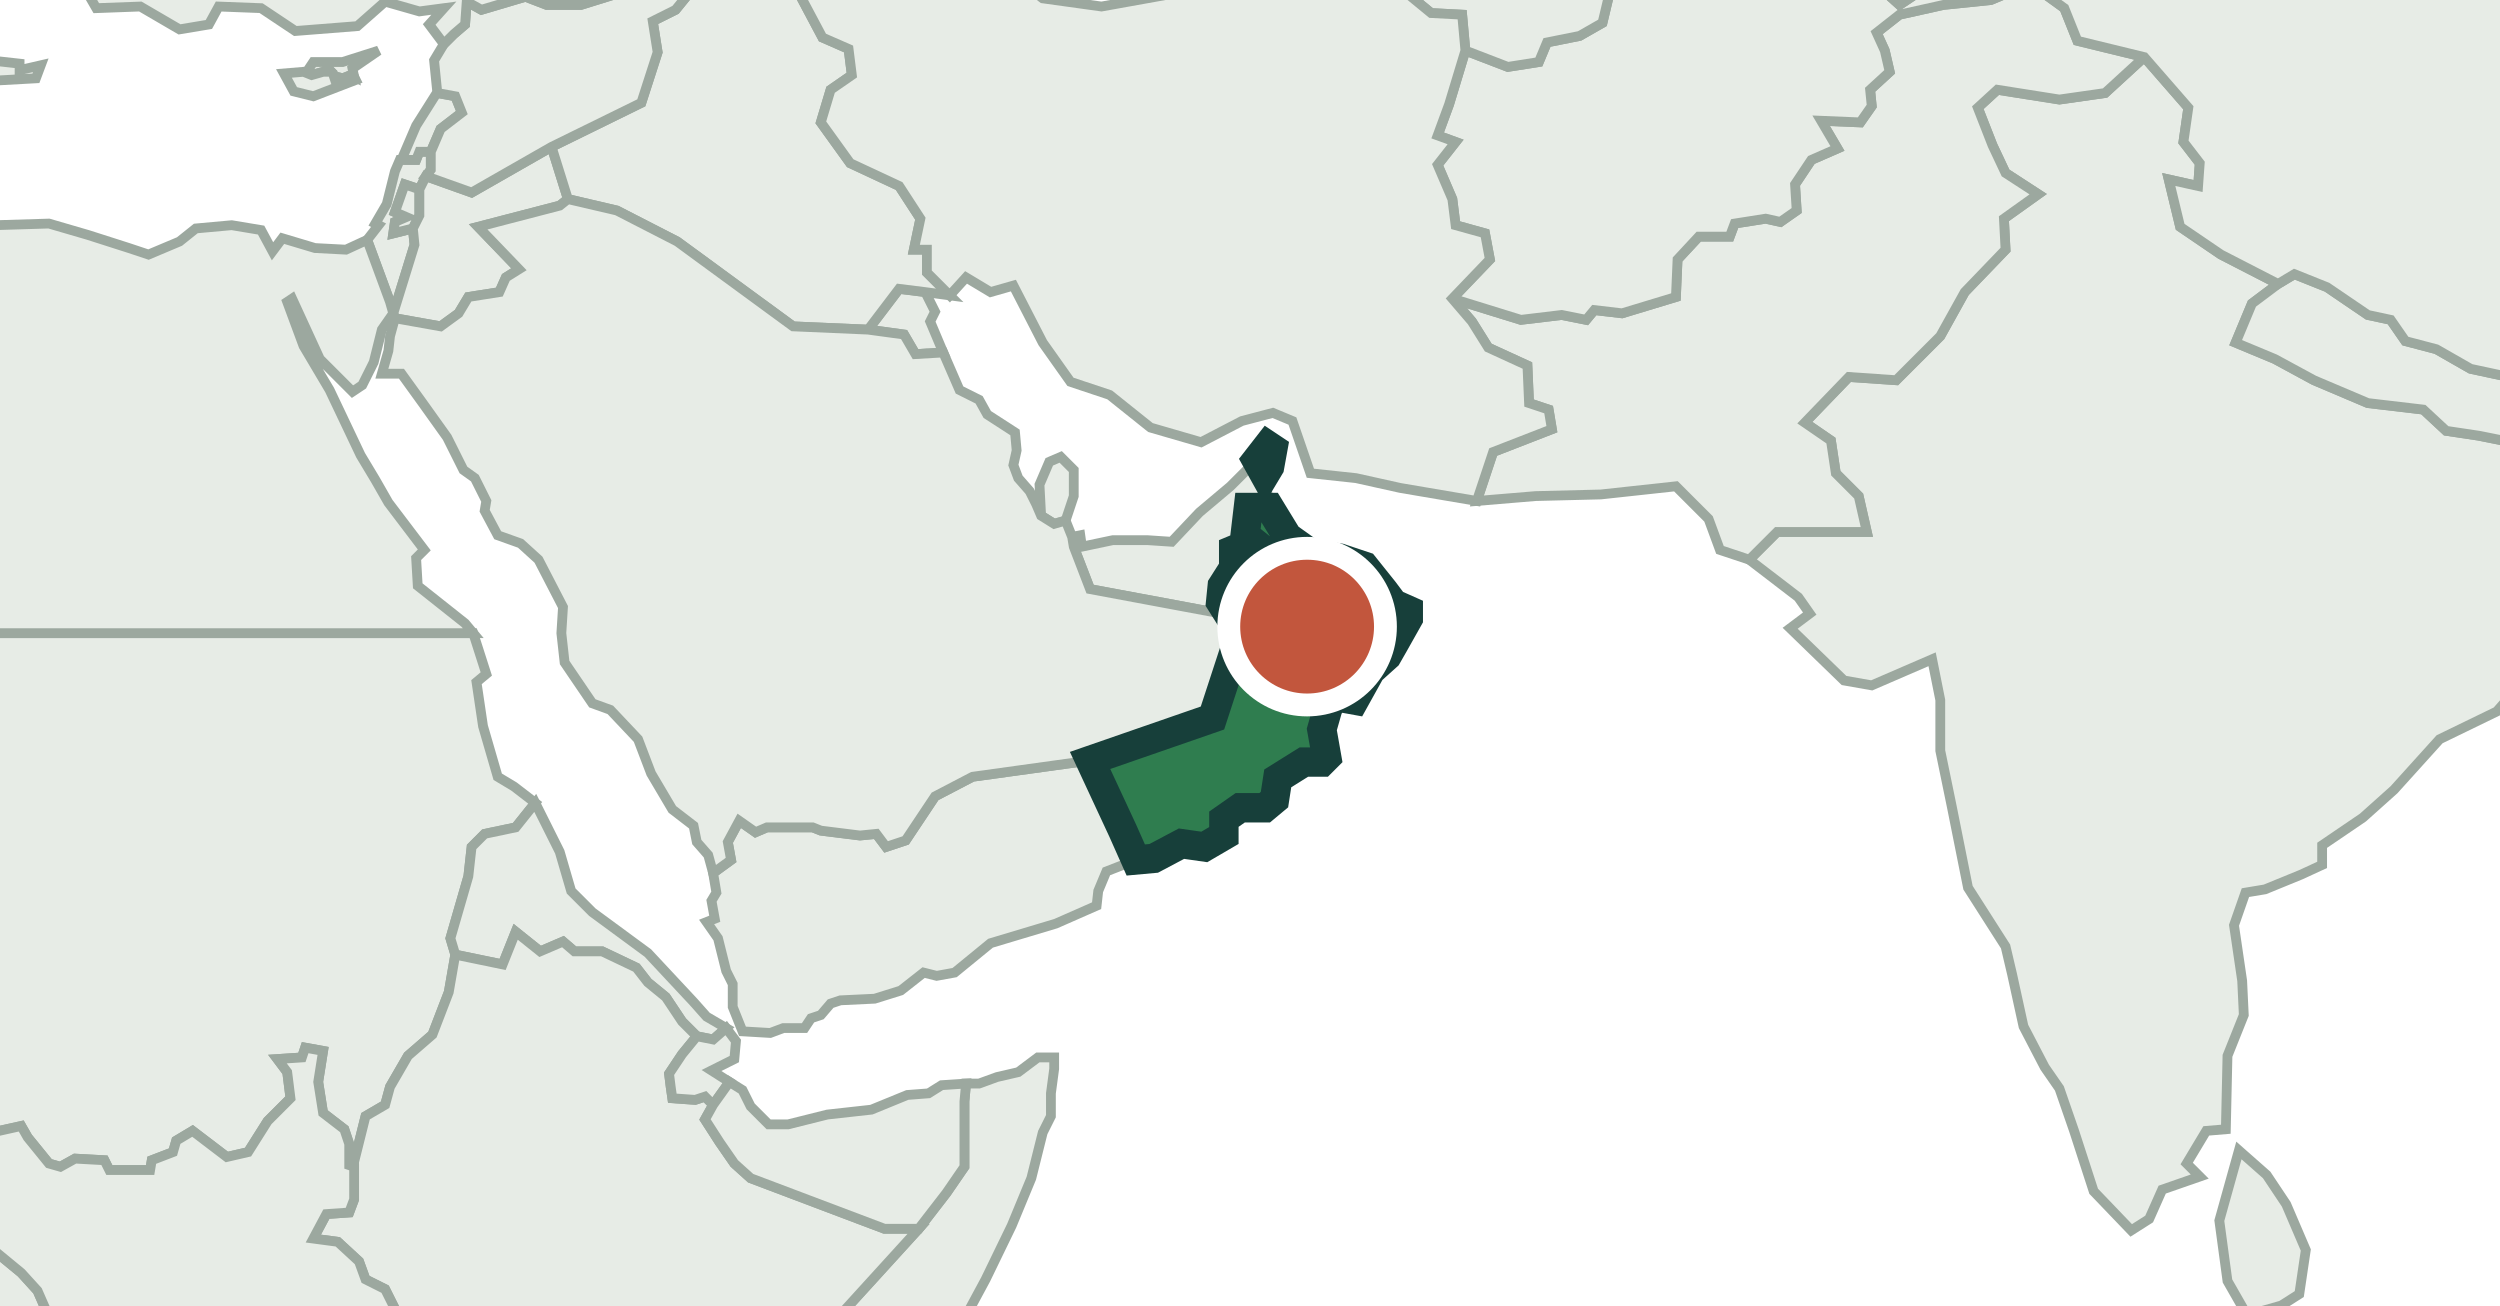
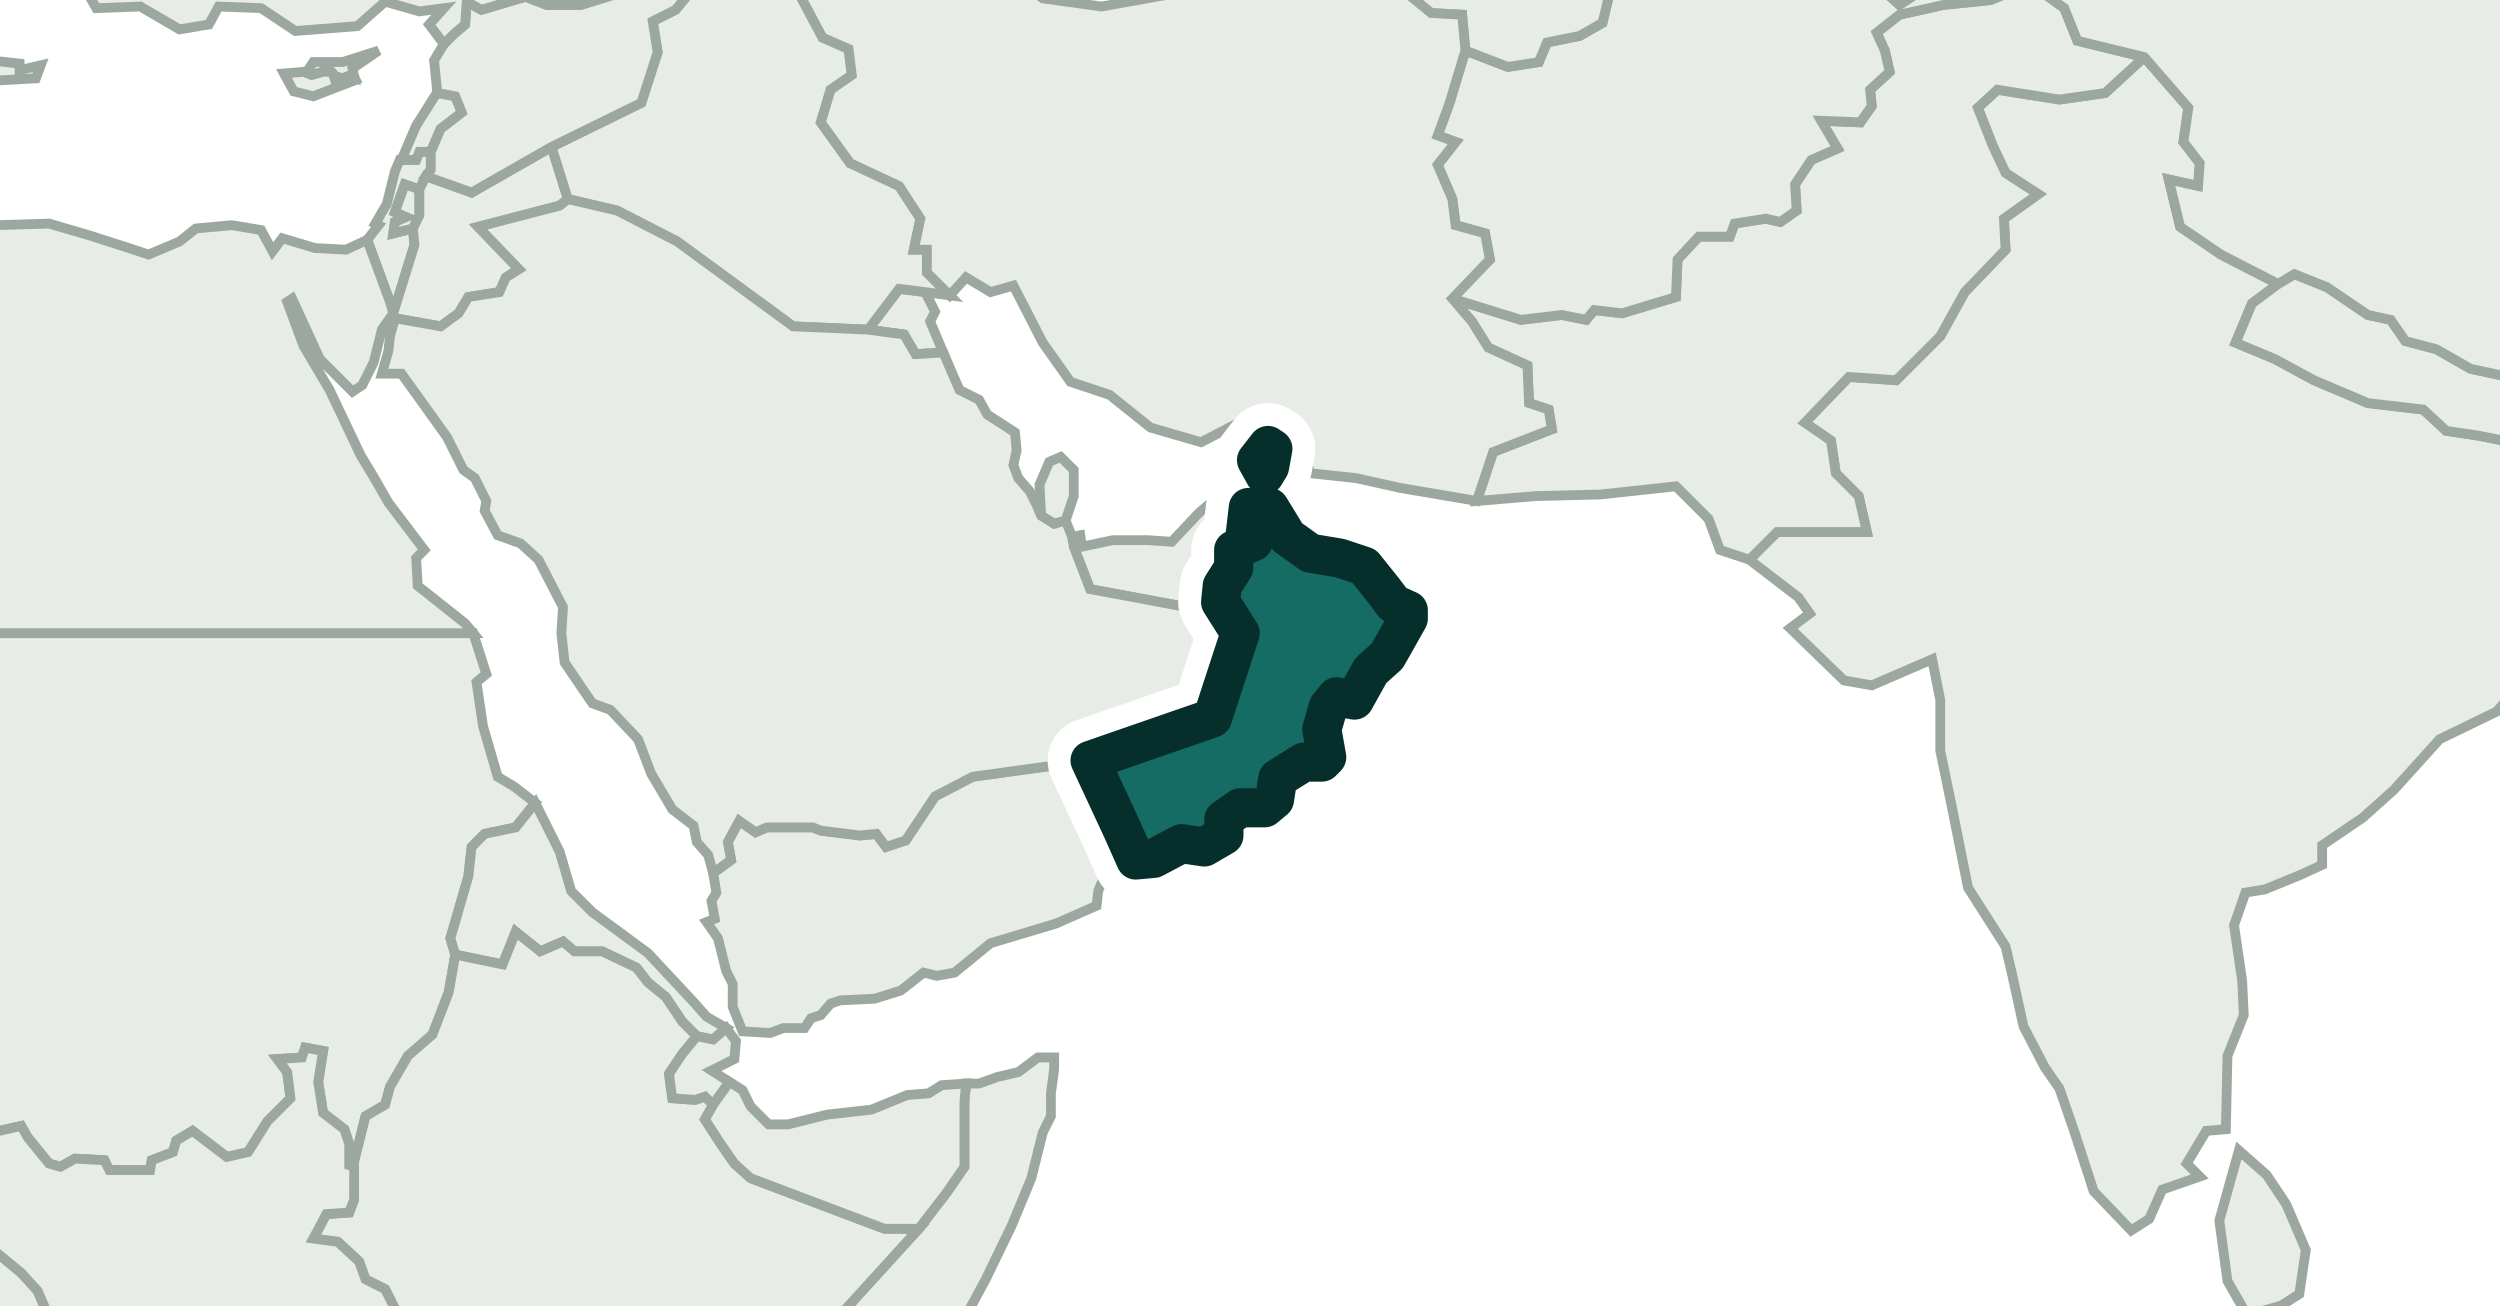
<svg xmlns="http://www.w3.org/2000/svg" viewBox="513.2 138.8 153.2 80" role="img" aria-label="Wereldkaart met een land ingekleurd">
  <rect width="900" height="470" fill="#ffffff" />
  <g>
    <path d="M554.0,239.4 L552.5,237.2 L552.5,227.7 L554.6,224.8 L555.3,223.9 L556.9,223.9 L559.2,222.1 L562.4,221.9 L569.5,214.1 L571.2,211.9 L572.3,210.3 L572.3,209.0 L572.3,206.3 L572.4,205.2 L572.4,205.2 L572.4,205.2 L573.2,205.2 L574.3,204.8 L575.6,204.5 L576.8,203.6 L577.8,203.6 L577.8,204.3 L577.6,205.8 L577.6,207.2 L577.1,208.2 L576.4,211.0 L575.2,213.9 L573.6,217.2 L571.5,221.1 L569.4,224.0 L566.4,227.5 L563.9,229.7 L560.2,232.3 L557.8,234.2 L555.1,237.4 L554.5,238.8 L554.0,239.4 Z" fill="#e7ece6" stroke="#9ca89f" stroke-width="0.6" fill-rule="evenodd" vector-effect="non-scaling-stroke" />
    <path d="M511.4,213.5 L509.5,212.4 L508.6,211.6 L508.5,210.8 L508.9,209.7 L508.9,208.7 L507.4,207.0 L507.2,205.9 L507.2,205.3 L506.3,204.5 L506.2,203.0 L505.7,202.0 L504.8,202.1 L505.1,201.2 L505.7,200.1 L505.5,199.0 L506.3,198.2 L505.8,197.6 L506.4,196.0 L507.6,194.1 L509.7,194.2 L509.6,183.9 L509.6,182.8 L512.5,182.8 L512.5,177.6 L522.6,177.6 L532.2,177.6 L542.2,177.6 L543.0,180.1 L542.4,180.6 L542.8,183.3 L543.7,186.4 L544.7,187.0 L546.0,188.0 L544.8,189.5 L542.9,189.9 L542.1,190.7 L541.9,192.5 L540.8,196.3 L541.1,197.3 L540.7,199.6 L539.7,202.2 L538.2,203.5 L537.1,205.4 L536.8,206.5 L535.6,207.2 L534.9,210.0 L534.9,212.3 L534.9,210.3 L534.6,210.2 L534.6,208.9 L534.3,208.0 L533.0,207.0 L532.7,205.1 L533.0,203.2 L531.9,203.0 L531.7,203.6 L530.2,203.7 L530.8,204.5 L531.0,206.1 L529.6,207.5 L528.4,209.4 L527.1,209.7 L525.0,208.1 L524.0,208.7 L523.8,209.4 L522.5,209.9 L522.4,210.5 L519.9,210.5 L519.6,209.9 L517.8,209.8 L516.9,210.3 L516.2,210.1 L514.9,208.5 L514.5,207.8 L512.7,208.2 L512.0,209.4 L511.3,211.7 L510.5,212.2 L509.7,212.5 L511.4,213.5 Z" fill="#e7ece6" stroke="#9ca89f" stroke-width="0.6" fill-rule="evenodd" vector-effect="non-scaling-stroke" />
    <path d="M518.4,221.3 L517.6,221.6 L516.0,221.6 L514.1,221.3 L513.2,221.5 L512.8,222.1 L512.0,222.2 L511.0,221.7 L508.2,223.0 L507.1,222.7 L506.8,222.9 L506.0,224.5 L504.1,224.0 L502.3,223.7 L500.7,222.7 L498.7,221.9 L497.3,222.7 L496.4,224.0 L496.1,225.8 L494.5,225.7 L492.8,225.3 L491.3,226.6 L490.0,229.1 L489.8,228.3 L489.7,227.1 L488.5,226.3 L487.6,224.9 L487.4,224.0 L486.2,222.6 L486.4,221.9 L486.1,220.8 L486.3,218.7 L486.9,218.3 L488.2,215.6 L490.3,215.4 L490.7,214.8 L491.1,214.8 L491.8,215.4 L494.9,214.4 L496.0,213.4 L497.3,212.5 L497.0,211.5 L497.7,211.3 L500.1,211.5 L502.5,210.3 L504.3,207.4 L505.6,206.4 L507.2,205.9 L507.4,207.0 L508.9,208.7 L508.9,209.7 L508.5,210.8 L508.6,211.6 L509.5,212.4 L511.4,213.5 L512.8,214.6 L512.8,215.4 L514.5,216.8 L515.5,217.9 L516.2,219.5 L518.0,220.5 L518.4,221.3 Z" fill="#e7ece6" stroke="#9ca89f" stroke-width="0.6" fill-rule="evenodd" vector-effect="non-scaling-stroke" />
    <path d="M539.3,149.6 L538.9,150.4 L538.0,150.1 L537.4,151.8 L538.1,152.1 L537.4,152.4 L537.3,153.1 L538.5,152.8 L538.6,153.8 L537.3,158.0 L537.1,157.3 L535.7,153.5 L535.7,153.5 L535.7,153.5 L536.4,152.6 L536.2,152.5 L536.9,151.3 L537.4,149.3 L537.7,148.6 L537.8,148.6 L538.7,148.6 L538.9,148.1 L539.6,148.1 L539.6,149.2 L539.3,149.6 L539.3,149.6 Z" fill="#e7ece6" stroke="#9ca89f" stroke-width="0.6" fill-rule="evenodd" vector-effect="non-scaling-stroke" />
    <path d="M539.6,148.1 L538.9,148.1 L538.7,148.6 L537.8,148.6 L538.7,146.5 L539.9,144.6 L540.0,144.5 L541.1,144.7 L541.5,145.7 L540.2,146.7 L539.6,148.1 Z" fill="#e7ece6" stroke="#9ca89f" stroke-width="0.6" fill-rule="evenodd" vector-effect="non-scaling-stroke" />
    <path d="M538.5,152.8 L537.3,153.1 L537.4,152.4 L538.1,152.1 L537.4,151.8 L538.0,150.1 L538.9,150.4 L538.9,152.0 L538.5,152.8 Z" fill="#e7ece6" stroke="#9ca89f" stroke-width="0.6" fill-rule="evenodd" vector-effect="non-scaling-stroke" />
    <path d="M538.9,150.4 L539.3,149.6 L542.1,150.6 L547.0,147.8 L548.0,151.0 L547.5,151.4 L542.5,152.7 L545.0,155.3 L544.2,155.8 L543.8,156.7 L541.9,157.0 L541.3,158.0 L540.2,158.8 L537.4,158.3 L537.3,158.0 L538.6,153.8 L538.5,152.8 L538.9,152.0 L538.9,150.4 Z" fill="#e7ece6" stroke="#9ca89f" stroke-width="0.6" fill-rule="evenodd" vector-effect="non-scaling-stroke" />
    <path d="M578.9,171.7 L579.4,171.6 L579.5,172.3 L581.4,171.9 L583.5,171.9 L585.0,172.0 L586.7,170.2 L588.6,168.6 L590.2,167.0 L590.7,167.9 L591.0,169.9 L589.7,169.9 L589.5,171.6 L590.0,172.0 L588.8,172.5 L588.8,173.6 L588.1,174.7 L588.0,175.7 L587.5,176.3 L580.0,174.9 L579.0,172.3 L578.9,171.7 Z" fill="#e7ece6" stroke="#9ca89f" stroke-width="0.6" fill-rule="evenodd" vector-effect="non-scaling-stroke" />
    <path d="M577.0,170.4 L576.9,168.5 L577.5,167.1 L578.2,166.8 L579.0,167.6 L579.0,169.2 L578.5,170.7 L577.8,170.9 L577.0,170.4 Z" fill="#e7ece6" stroke="#9ca89f" stroke-width="0.6" fill-rule="evenodd" vector-effect="non-scaling-stroke" />
    <path d="M569.9,156.7 L570.5,157.9 L570.2,158.5 L571.0,160.4 L569.3,160.5 L568.6,159.3 L566.4,159.0 L568.3,156.5 L569.9,156.7 Z" fill="#e7ece6" stroke="#9ca89f" stroke-width="0.6" fill-rule="evenodd" vector-effect="non-scaling-stroke" />
    <path d="M548.0,151.0 L547.0,147.8 L552.5,145.1 L553.5,142.0 L553.2,140.1 L554.6,139.4 L555.9,137.8 L556.9,137.4 L559.9,137.7 L560.7,138.4 L561.9,137.9 L563.6,141.1 L565.2,141.8 L565.4,143.4 L564.1,144.3 L563.5,146.3 L565.3,148.8 L568.3,150.2 L569.6,152.2 L569.2,154.1 L570.0,154.1 L570.0,155.5 L571.4,156.9 L569.9,156.7 L568.3,156.5 L566.4,159.0 L561.8,158.8 L554.7,153.6 L551.0,151.7 L548.0,151.0 Z" fill="#e7ece6" stroke="#9ca89f" stroke-width="0.6" fill-rule="evenodd" vector-effect="non-scaling-stroke" />
    <path d="M588.0,175.7 L588.1,174.7 L588.8,173.6 L588.8,172.5 L590.0,172.0 L589.5,171.6 L589.7,169.9 L591.0,169.9 L592.1,171.7 L593.5,172.7 L595.3,173.0 L596.8,173.5 L598.0,175.0 L598.6,175.8 L599.5,176.2 L599.5,176.7 L598.6,178.3 L598.2,179.0 L597.2,179.9 L596.2,181.7 L595.1,181.5 L594.6,182.1 L594.2,183.5 L594.5,185.2 L594.2,185.5 L593.1,185.5 L591.5,186.5 L591.3,187.8 L590.7,188.3 L589.2,188.3 L588.2,189.0 L588.2,190.0 L587.0,190.7 L585.6,190.5 L583.9,191.4 L582.8,191.5 L582.0,189.7 L580.0,185.4 L587.5,182.8 L589.2,177.6 L588.0,175.7 Z M590.7,167.9 L590.2,167.0 L590.9,166.1 L591.2,166.3 L591.0,167.4 L590.7,167.9 Z" fill="#e7ece6" stroke="#9ca89f" stroke-width="0.6" fill-rule="evenodd" vector-effect="non-scaling-stroke" />
    <path d="M693.3,161.2 L693.5,162.2 L692.6,162.7 L692.8,164.3 L691.0,163.8 L687.8,165.6 L687.9,167.1 L686.5,169.3 L686.4,170.6 L685.3,172.7 L683.3,172.1 L683.2,174.8 L682.7,175.7 L682.9,176.8 L681.7,177.4 L680.4,173.3 L679.7,173.3 L679.3,175.0 L677.9,173.6 L678.7,172.1 L679.8,172.0 L680.9,169.8 L679.5,169.3 L677.2,169.4 L674.8,169.0 L674.6,167.2 L673.4,167.1 L671.4,165.9 L670.5,167.7 L672.3,169.1 L670.8,170.1 L670.2,171.0 L671.7,171.7 L671.3,173.3 L672.2,175.3 L672.6,177.4 L672.2,178.4 L670.5,178.3 L667.4,178.9 L667.6,180.8 L666.2,182.4 L662.7,184.1 L659.9,187.2 L658.0,188.9 L655.5,190.6 L655.5,191.8 L654.2,192.4 L652.0,193.3 L650.8,193.5 L650.1,195.5 L650.6,198.9 L650.7,201.0 L649.7,203.5 L649.6,208.0 L648.4,208.1 L647.2,210.1 L648.0,210.9 L645.7,211.7 L644.9,213.5 L643.8,214.2 L641.5,211.8 L640.3,208.1 L639.4,205.5 L638.5,204.2 L637.2,201.7 L636.5,198.5 L636.1,196.8 L633.8,193.2 L632.8,188.2 L632.1,184.8 L632.1,181.7 L631.6,179.2 L627.9,180.8 L626.2,180.5 L622.9,177.3 L624.1,176.4 L623.4,175.4 L620.4,173.1 L622.1,171.4 L627.6,171.4 L627.1,169.2 L625.7,167.8 L625.4,165.8 L623.8,164.7 L626.5,161.9 L629.4,162.1 L632.1,159.4 L633.6,156.7 L636.1,154.1 L636.0,152.2 L638.1,150.7 L636.1,149.4 L635.3,147.7 L634.4,145.4 L635.6,144.3 L639.4,144.9 L642.2,144.5 L644.6,142.3 L647.3,145.4 L647.0,147.5 L648.0,148.8 L647.9,150.2 L646.1,149.8 L646.8,152.7 L649.3,154.4 L652.8,156.2 L651.2,157.4 L650.2,159.8 L652.6,160.8 L655.0,162.1 L658.3,163.5 L661.7,163.9 L663.1,165.2 L665.1,165.5 L668.1,166.1 L670.2,166.0 L670.4,165.0 L670.1,163.3 L670.3,162.2 L671.8,161.7 L672.0,163.7 L672.1,164.2 L674.4,165.2 L675.9,164.8 L678.0,165.0 L680.1,164.9 L680.3,163.3 L679.2,162.5 L681.3,162.2 L683.5,160.2 L686.4,158.6 L688.5,159.2 L690.3,158.1 L691.5,159.7 L690.6,160.8 L693.3,161.2 Z" fill="#e7ece6" stroke="#9ca89f" stroke-width="0.6" fill-rule="evenodd" vector-effect="non-scaling-stroke" />
    <path d="M670.3,162.2 L670.1,163.3 L670.4,165.0 L670.2,166.0 L668.1,166.1 L665.1,165.5 L663.1,165.2 L661.7,163.9 L658.3,163.5 L655.0,162.1 L652.6,160.8 L650.2,159.8 L651.2,157.4 L652.8,156.2 L653.8,155.6 L655.8,156.4 L658.3,158.1 L659.7,158.4 L660.6,159.7 L662.5,160.2 L664.6,161.4 L667.4,162.0 L670.3,162.2 Z" fill="#e7ece6" stroke="#9ca89f" stroke-width="0.6" fill-rule="evenodd" vector-effect="non-scaling-stroke" />
    <path d="M644.6,142.3 L642.2,144.5 L639.4,144.9 L635.6,144.3 L634.4,145.4 L635.3,147.7 L636.1,149.4 L638.1,150.7 L636.0,152.2 L636.1,154.1 L633.6,156.7 L632.1,159.4 L629.4,162.1 L626.5,161.9 L623.8,164.7 L625.4,165.8 L625.7,167.8 L627.1,169.2 L627.6,171.4 L622.1,171.4 L620.4,173.1 L618.6,172.5 L617.9,170.6 L615.9,168.6 L611.3,169.1 L607.3,169.2 L603.7,169.5 L604.7,166.5 L608.3,165.1 L608.1,163.9 L606.9,163.5 L606.8,161.2 L604.4,160.1 L603.4,158.5 L602.2,157.1 L606.4,158.4 L608.9,158.1 L610.4,158.4 L610.9,157.8 L612.6,158.0 L615.9,157.0 L616.0,154.7 L617.3,153.3 L619.2,153.3 L619.5,152.5 L621.4,152.2 L622.3,152.4 L623.3,151.7 L623.2,150.1 L624.2,148.6 L625.8,147.9 L624.8,146.2 L627.2,146.3 L627.9,145.3 L627.8,144.3 L629.0,143.2 L628.7,141.9 L628.2,140.8 L629.6,139.7 L632.3,139.1 L635.2,138.8 L636.4,138.3 L637.9,138.0 L639.7,139.3 L640.5,141.3 L644.6,142.3 Z" fill="#e7ece6" stroke="#9ca89f" stroke-width="0.6" fill-rule="evenodd" vector-effect="non-scaling-stroke" />
    <path d="M616.3,137.4 L617.7,137.5 L619.6,138.0 L620.3,138.3 L622.1,137.5 L623.0,138.0 L623.8,136.8 L625.3,136.9 L625.7,136.5 L625.9,135.4 L627.0,134.5 L628.4,135.1 L628.1,135.9 L628.9,136.0 L628.6,138.2 L629.6,139.1 L630.5,138.5 L631.6,138.3 L633.2,137.1 L634.9,137.3 L637.5,137.3 L637.9,138.0 L636.4,138.3 L635.2,138.8 L632.3,139.1 L629.6,139.7 L628.2,140.8 L628.7,141.9 L629.0,143.2 L627.8,144.3 L627.9,145.3 L627.2,146.3 L624.8,146.2 L625.8,147.9 L624.2,148.6 L623.2,150.1 L623.3,151.7 L622.3,152.4 L621.4,152.2 L619.5,152.5 L619.2,153.3 L617.3,153.3 L616.0,154.7 L615.9,157.0 L612.6,158.0 L610.9,157.8 L610.4,158.4 L608.9,158.1 L606.4,158.4 L602.2,157.1 L604.5,154.7 L604.2,153.1 L602.4,152.6 L602.2,151.0 L601.3,148.9 L602.4,147.5 L601.3,147.1 L602.0,145.2 L603.0,141.9 L605.6,142.9 L607.5,142.6 L608.0,141.4 L610.0,141.0 L611.4,140.2 L611.9,138.1 L614.0,137.6 L614.4,136.7 L615.5,137.4 L616.3,137.4 Z" fill="#e7ece6" stroke="#9ca89f" stroke-width="0.6" fill-rule="evenodd" vector-effect="non-scaling-stroke" />
    <path d="M619.6,138.0 L621.0,135.4 L620.4,133.4 L618.6,132.8 L619.3,131.7 L621.3,131.8 L622.5,130.3 L623.3,128.7 L626.7,128.0 L626.1,129.3 L626.5,130.0 L627.5,129.9 L626.6,130.7 L623.9,130.3 L623.7,131.8 L626.4,131.6 L629.5,132.4 L634.2,132.0 L634.8,134.5 L635.6,134.2 L637.2,134.8 L637.1,135.8 L637.5,137.3 L634.9,137.3 L633.2,137.1 L631.6,138.3 L630.5,138.5 L629.6,139.1 L628.6,138.2 L628.9,136.0 L628.1,135.9 L628.4,135.1 L627.0,134.5 L625.9,135.4 L625.7,136.5 L625.3,136.9 L623.8,136.8 L623.0,138.0 L622.1,137.5 L620.3,138.3 L619.6,138.0 Z" fill="#e7ece6" stroke="#9ca89f" stroke-width="0.6" fill-rule="evenodd" vector-effect="non-scaling-stroke" />
    <path d="M581.3,125.9 L582.4,125.0 L585.2,124.5 L586.9,125.2 L588.6,127.3 L589.9,127.1 L592.7,127.1 L592.3,125.8 L594.5,124.9 L596.6,123.4 L599.9,124.8 L600.2,126.8 L601.2,127.4 L603.9,127.2 L604.7,127.7 L605.9,130.4 L608.8,132.2 L610.4,133.4 L613.0,134.7 L616.4,135.8 L616.3,137.4 L615.5,137.4 L614.4,136.7 L614.0,137.6 L611.9,138.1 L611.4,140.2 L610.0,141.0 L608.0,141.4 L607.5,142.6 L605.6,142.9 L603.0,141.9 L602.8,139.7 L600.9,139.6 L598.1,137.3 L596.1,137.0 L593.3,135.7 L591.5,135.5 L590.5,135.9 L588.8,135.9 L587.0,137.4 L584.8,137.9 L584.3,136.0 L584.7,133.3 L582.8,132.4 L583.4,130.6 L581.7,130.5 L582.3,128.3 L584.6,128.9 L586.8,128.1 L585.0,126.5 L584.3,125.0 L582.3,125.7 L582.0,127.6 L581.3,125.9 Z" fill="#e7ece6" stroke="#9ca89f" stroke-width="0.6" fill-rule="evenodd" vector-effect="non-scaling-stroke" />
    <path d="M571.4,156.9 L570.0,155.5 L570.0,154.1 L569.2,154.1 L569.6,152.2 L568.3,150.2 L565.3,148.8 L563.5,146.3 L564.1,144.3 L565.4,143.4 L565.2,141.8 L563.6,141.1 L561.9,137.9 L561.9,137.9 L560.6,135.9 L561.1,135.0 L560.3,132.0 L562.0,131.3 L562.4,132.3 L563.6,133.5 L565.4,133.8 L566.3,133.8 L569.2,131.8 L570.2,131.6 L570.9,132.4 L570.0,133.7 L571.6,135.1 L572.2,134.9 L573.0,136.9 L575.4,137.4 L577.1,138.7 L580.7,139.2 L584.6,138.5 L584.8,137.9 L587.0,137.4 L588.8,135.9 L590.5,135.9 L591.5,135.5 L593.3,135.7 L596.1,137.0 L598.1,137.3 L600.9,139.6 L602.8,139.7 L603.0,141.9 L602.0,145.2 L601.3,147.1 L602.4,147.5 L601.3,148.9 L602.2,151.0 L602.4,152.6 L604.2,153.1 L604.5,154.7 L602.2,157.1 L603.4,158.5 L604.4,160.1 L606.8,161.2 L606.9,163.5 L608.1,163.9 L608.3,165.1 L604.7,166.5 L603.7,169.5 L599.0,168.7 L596.3,168.1 L593.5,167.8 L592.4,164.6 L591.2,164.1 L589.3,164.6 L586.8,165.9 L583.7,165.0 L581.2,163.0 L578.8,162.2 L577.1,159.8 L575.3,156.3 L573.9,156.7 L572.4,155.8 L571.4,156.9 Z" fill="#e7ece6" stroke="#9ca89f" stroke-width="0.6" fill-rule="evenodd" vector-effect="non-scaling-stroke" />
    <path d="M539.3,149.6 L539.3,149.6 L539.6,149.2 L539.6,148.1 L540.2,146.7 L541.5,145.7 L541.1,144.7 L540.0,144.5 L539.8,142.5 L540.4,141.5 L541.0,140.9 L541.7,140.3 L541.8,138.9 L542.7,139.4 L545.4,138.6 L546.7,139.1 L548.8,139.1 L551.7,138.2 L553.0,138.2 L555.9,137.8 L554.6,139.4 L553.2,140.1 L553.5,142.0 L552.5,145.1 L547.0,147.8 L542.1,150.6 L539.3,149.6 Z" fill="#e7ece6" stroke="#9ca89f" stroke-width="0.6" fill-rule="evenodd" vector-effect="non-scaling-stroke" />
    <path d="M515.7,142.8 L515.4,143.6 L511.8,143.8 L511.8,143.4 L508.8,142.9 L509.2,141.8 L510.6,142.7 L512.6,142.5 L514.4,142.7 L514.4,143.1 L515.7,142.8 Z M507.4,127.1 L509.2,127.1 L511.2,126.4 L513.0,127.3 L515.3,127.1 L515.3,125.8 L516.5,126.5 L515.7,128.1 L515.1,128.4 L513.6,128.3 L512.3,128.1 L509.3,128.8 L511.0,130.2 L509.7,130.7 L508.4,130.7 L507.0,129.3 L506.6,129.9 L507.1,131.4 L508.4,132.7 L507.4,133.2 L508.8,134.4 L510.1,135.2 L510.1,136.7 L507.8,136.0 L508.5,137.3 L506.9,137.6 L507.9,139.9 L506.2,139.9 L504.2,138.8 L503.2,136.7 L502.8,135.0 L501.8,133.8 L500.5,132.3 L500.4,131.5 L501.5,130.3 L501.7,129.4 L502.5,129.0 L502.6,128.4 L504.2,128.1 L505.1,127.6 L506.5,127.6 L506.9,127.1 L507.4,127.1 Z" fill="#e7ece6" stroke="#9ca89f" stroke-width="0.6" fill-rule="evenodd" vector-effect="non-scaling-stroke" />
    <path d="M561.9,137.9 L560.7,138.4 L559.9,137.7 L556.9,137.4 L555.9,137.8 L553.0,138.2 L551.7,138.2 L548.8,139.1 L546.7,139.1 L545.4,138.6 L542.7,139.4 L541.8,138.9 L541.7,140.3 L541.0,140.9 L540.4,141.5 L539.5,140.3 L540.4,139.3 L538.9,139.5 L536.8,138.9 L535.1,140.4 L531.3,140.7 L529.2,139.3 L526.6,139.2 L526.0,140.3 L524.2,140.6 L521.8,139.2 L519.1,139.3 L517.6,136.7 L515.8,135.2 L517.0,133.2 L515.4,132.0 L518.2,129.5 L522.0,129.4 L523.1,127.4 L527.9,127.7 L530.9,126.0 L533.8,125.3 L537.9,125.2 L542.3,127.1 L545.9,128.1 L548.8,127.7 L550.9,127.9 L553.9,126.5 L556.5,126.4 L559.0,127.7 L559.4,128.6 L559.1,129.9 L561.0,130.5 L562.0,131.3 L560.3,132.0 L561.1,135.0 L560.6,135.9 L561.9,137.9 L561.9,137.9 Z M515.3,125.8 L517.8,125.0 L520.0,125.3 L520.3,126.3 L522.5,127.2 L522.0,127.8 L519.0,127.9 L518.0,128.8 L515.9,130.2 L515.1,128.9 L515.1,128.4 L515.7,128.1 L516.5,126.5 L515.3,125.8 Z" fill="#e7ece6" stroke="#9ca89f" stroke-width="0.6" fill-rule="evenodd" vector-effect="non-scaling-stroke" />
    <path d="M654.5,215.4 L654.1,218.1 L653.0,218.8 L650.9,219.4 L649.7,217.3 L649.2,213.6 L650.4,209.3 L652.1,210.8 L653.3,212.6 L654.5,215.4 Z" fill="#e7ece6" stroke="#9ca89f" stroke-width="0.6" fill-rule="evenodd" vector-effect="non-scaling-stroke" />
    <path d="M723.7,187.5 L721.6,186.7 L721.6,184.4 L722.8,183.2 L725.5,182.5 L727.0,182.6 L727.5,183.6 L726.4,184.7 L725.8,186.2 L723.7,187.5 Z M650.6,124.4 L650.5,122.9 L652.2,122.3 L649.9,117.7 L654.9,116.7 L656.1,116.1 L658.0,111.4 L662.9,112.3 L664.3,111.1 L664.4,108.5 L666.5,108.2 L668.4,106.5 L669.4,106.3 L670.0,108.1 L672.1,109.5 L675.7,110.5 L677.4,112.6 L676.5,115.6 L677.4,116.8 L680.3,117.2 L683.7,117.6 L686.7,119.2 L688.3,119.5 L689.4,121.9 L690.9,123.4 L693.6,123.4 L698.8,124.0 L702.1,123.6 L704.6,124.0 L708.3,125.6 L711.3,125.6 L712.4,126.4 L715.3,125.0 L719.4,124.1 L723.1,124.0 L726.0,123.1 L727.8,121.7 L729.6,120.8 L729.2,119.9 L728.4,118.9 L729.7,117.2 L731.1,117.5 L733.7,118.0 L736.2,116.6 L740.0,115.6 L741.8,113.9 L743.6,113.1 L747.2,112.8 L749.2,113.1 L749.4,112.2 L747.2,110.3 L745.2,109.5 L743.2,110.5 L740.8,110.0 L739.4,110.4 L738.7,109.3 L740.5,106.7 L741.7,104.7 L744.7,105.7 L748.2,104.1 L748.2,102.9 L750.5,100.2 L751.8,99.3 L751.8,97.9 L750.4,97.3 L752.5,96.0 L755.6,95.5 L758.9,95.4 L762.7,96.2 L764.9,97.2 L766.4,99.8 L767.3,100.9 L768.2,102.5 L769.1,105.1 L773.5,105.9 L776.5,107.8 L777.5,110.2 L781.3,110.2 L783.4,109.2 L787.6,108.4 L786.3,110.8 L785.3,111.7 L784.4,114.6 L782.7,117.1 L779.7,116.7 L777.6,117.6 L778.2,119.8 L777.9,122.9 L776.6,123.0 L776.6,124.3 L775.0,122.8 L774.0,124.2 L770.1,125.3 L770.5,126.7 L768.4,126.6 L767.2,125.8 L765.5,127.7 L762.7,129.1 L760.7,130.7 L757.2,131.5 L755.3,132.7 L752.6,133.4 L754.0,132.2 L753.4,131.2 L755.4,129.5 L754.1,128.1 L751.9,129.0 L749.1,130.8 L747.6,132.5 L745.1,132.6 L743.8,133.9 L745.1,135.6 L747.2,136.0 L747.3,137.2 L749.3,138.0 L752.1,136.1 L754.3,137.1 L755.9,137.2 L756.3,138.6 L752.8,139.3 L751.6,140.7 L749.2,142.0 L747.9,143.8 L750.6,145.3 L751.6,147.8 L753.1,150.2 L754.8,152.2 L754.7,154.2 L753.2,154.9 L753.8,156.3 L755.2,157.1 L754.8,159.2 L754.2,161.3 L752.8,161.5 L751.0,164.4 L749.0,167.8 L746.6,170.9 L743.2,173.3 L739.7,175.5 L736.9,175.8 L735.4,177.0 L734.5,176.1 L733.1,177.4 L729.6,178.7 L727.0,179.1 L726.1,181.9 L724.7,182.0 L724.1,180.1 L724.7,179.1 L721.3,178.3 L720.1,178.7 L717.6,178.0 L716.4,177.0 L716.8,175.5 L714.5,175.0 L713.3,174.0 L711.2,175.4 L708.8,175.7 L706.8,175.7 L705.4,176.3 L704.1,176.7 L704.5,179.7 L703.2,179.6 L703.0,179.0 L702.9,177.9 L701.0,178.7 L700.0,178.2 L698.1,177.2 L698.8,175.1 L697.2,174.6 L696.7,172.2 L694.0,172.6 L694.3,169.5 L696.7,167.3 L696.8,165.2 L696.7,163.2 L695.6,162.5 L694.8,161.0 L693.3,161.2 L690.6,160.8 L691.5,159.7 L690.3,158.1 L688.5,159.2 L686.4,158.6 L683.5,160.2 L681.3,162.2 L679.2,162.5 L678.1,161.8 L676.8,161.7 L675.0,161.1 L673.7,161.8 L672.0,163.7 L671.8,161.7 L670.3,162.2 L667.4,162.0 L664.6,161.4 L662.5,160.2 L660.6,159.7 L659.7,158.4 L658.3,158.1 L655.8,156.4 L653.8,155.6 L652.8,156.2 L649.3,154.4 L646.8,152.7 L646.1,149.8 L647.9,150.2 L648.0,148.8 L647.0,147.5 L647.3,145.4 L644.6,142.3 L640.5,141.3 L639.7,139.3 L637.9,138.0 L637.5,137.3 L637.1,135.8 L637.2,134.8 L635.6,134.2 L634.8,134.5 L634.2,132.0 L634.9,131.4 L634.6,130.8 L636.9,129.6 L638.7,129.1 L641.3,129.4 L642.3,127.8 L645.5,127.5 L646.4,126.4 L650.3,125.0 L650.6,124.4 Z" fill="#e7ece6" stroke="#9ca89f" stroke-width="0.6" fill-rule="evenodd" vector-effect="non-scaling-stroke" />
    <path d="M541.1,197.3 L540.8,196.3 L541.9,192.5 L542.1,190.7 L542.9,189.9 L544.8,189.5 L546.0,188.0 L547.5,191.0 L548.2,193.4 L549.5,194.7 L552.9,197.2 L554.3,198.7 L555.7,200.2 L556.5,201.1 L557.7,201.8 L556.9,202.5 L555.9,202.3 L555.0,201.4 L554.0,199.9 L552.9,199.0 L552.2,198.1 L550.1,197.1 L548.4,197.1 L547.7,196.5 L546.3,197.1 L544.8,195.9 L544.0,197.9 L541.1,197.3 Z" fill="#e7ece6" stroke="#9ca89f" stroke-width="0.6" fill-rule="evenodd" vector-effect="non-scaling-stroke" />
    <path d="M580.0,185.4 L582.0,189.7 L582.8,191.5 L581.0,192.2 L580.5,193.4 L580.4,194.3 L577.9,195.4 L573.9,196.6 L571.7,198.4 L570.6,198.6 L569.8,198.4 L568.4,199.5 L566.8,200.0 L564.7,200.1 L564.1,200.3 L563.5,201.0 L562.9,201.2 L562.5,201.8 L561.2,201.8 L560.4,202.1 L558.7,202.0 L558.1,200.5 L558.1,199.1 L557.7,198.3 L557.2,196.3 L556.5,195.3 L557.0,195.1 L556.8,194.0 L557.1,193.5 L556.9,192.3 L558.0,191.5 L557.8,190.4 L558.5,189.1 L559.5,189.8 L560.2,189.5 L563.0,189.5 L563.5,189.7 L565.9,190.0 L566.9,189.9 L567.5,190.7 L568.7,190.3 L570.5,187.6 L572.8,186.4 L580.0,185.4 Z" fill="#e7ece6" stroke="#9ca89f" stroke-width="0.6" fill-rule="evenodd" vector-effect="non-scaling-stroke" />
    <path d="M537.4,158.3 L540.2,158.8 L541.3,158.0 L541.9,157.0 L543.8,156.7 L544.2,155.8 L545.0,155.3 L542.5,152.7 L547.5,151.4 L548.0,151.0 L551.0,151.7 L554.7,153.6 L561.8,158.8 L566.4,159.0 L568.6,159.3 L569.3,160.5 L571.0,160.4 L572.0,162.7 L573.2,163.3 L573.7,164.2 L575.4,165.3 L575.5,166.4 L575.3,167.3 L575.6,168.1 L576.3,168.9 L576.7,169.7 L577.0,170.4 L577.8,170.9 L578.5,170.7 L578.9,171.7 L579.0,172.3 L580.0,174.9 L587.5,176.3 L588.0,175.7 L589.2,177.6 L587.5,182.8 L580.0,185.4 L572.8,186.4 L570.5,187.6 L568.7,190.3 L567.5,190.7 L566.9,189.9 L565.9,190.0 L563.5,189.7 L563.0,189.5 L560.2,189.5 L559.5,189.8 L558.5,189.1 L557.8,190.4 L558.0,191.5 L556.9,192.3 L556.6,191.2 L555.9,190.4 L555.7,189.4 L554.4,188.4 L553.1,186.2 L552.3,184.1 L550.6,182.3 L549.5,181.9 L547.8,179.4 L547.6,177.6 L547.7,176.0 L546.2,173.1 L545.1,172.1 L543.7,171.6 L542.9,170.1 L543.0,169.5 L542.3,168.1 L541.6,167.6 L540.6,165.6 L539.1,163.5 L537.8,161.7 L536.6,161.7 L537.0,160.3 L537.1,159.4 L537.4,158.3 Z" fill="#e7ece6" stroke="#9ca89f" stroke-width="0.6" fill-rule="evenodd" vector-effect="non-scaling-stroke" />
    <path d="M531.8,143.2 L532.0,143.2 L532.4,142.6 L534.2,142.6 L536.4,141.9 L534.8,143.0 L534.9,143.5 L534.7,143.4 L534.2,143.6 L533.8,143.5 L533.7,143.6 L533.6,143.3 L533.5,143.2 L533.0,143.2 L532.3,143.4 L531.8,143.2 Z" fill="#e7ece6" stroke="#9ca89f" stroke-width="0.6" fill-rule="evenodd" vector-effect="non-scaling-stroke" />
    <path d="M531.8,143.2 L532.3,143.4 L533.0,143.2 L533.5,143.2 L533.6,143.3 L533.7,143.6 L533.8,143.5 L534.2,143.6 L534.7,143.4 L534.9,143.5 L535.0,143.7 L532.4,144.7 L531.2,144.4 L530.6,143.3 L531.8,143.2 Z" fill="#e7ece6" stroke="#9ca89f" stroke-width="0.6" fill-rule="evenodd" vector-effect="non-scaling-stroke" />
    <path d="M542.2,177.6 L532.2,177.6 L522.6,177.6 L512.5,177.6 L512.5,167.9 L512.5,158.7 L511.8,156.6 L512.4,154.9 L512.0,153.8 L512.9,152.6 L516.2,152.5 L518.6,153.2 L521.1,154.0 L522.3,154.4 L524.2,153.6 L525.2,152.8 L527.4,152.6 L529.2,152.9 L529.9,154.2 L530.5,153.4 L532.5,154.0 L534.4,154.1 L535.7,153.5 L535.7,153.5 L537.1,157.3 L537.3,158.0 L536.6,159.0 L536.1,161.0 L535.4,162.4 L534.8,162.8 L534.0,162.0 L532.8,160.8 L531.1,157.1 L530.8,157.3 L531.8,160.0 L533.4,162.7 L535.3,166.7 L536.2,168.2 L537.0,169.6 L539.2,172.5 L538.7,173.0 L538.8,174.7 L541.7,177.0 L542.2,177.6 Z" fill="#e7ece6" stroke="#9ca89f" stroke-width="0.6" fill-rule="evenodd" vector-effect="non-scaling-stroke" />
    <path d="M569.5,214.1 L562.4,221.9 L559.2,222.1 L556.9,223.9 L555.3,223.9 L554.6,224.8 L552.9,224.8 L551.9,223.9 L549.6,225.0 L548.9,226.1 L547.2,225.9 L546.7,225.6 L546.1,225.6 L545.3,225.6 L542.1,223.4 L540.4,223.4 L539.5,222.5 L539.5,221.1 L538.2,220.6 L536.8,217.8 L535.6,217.2 L535.2,216.1 L533.9,214.9 L532.4,214.7 L533.2,213.2 L534.6,213.1 L534.9,212.3 L534.9,210.0 L535.6,207.2 L536.8,206.5 L537.1,205.4 L538.2,203.5 L539.7,202.2 L540.7,199.6 L541.1,197.3 L544.0,197.9 L544.8,195.9 L546.3,197.1 L547.7,196.5 L548.4,197.1 L550.1,197.1 L552.2,198.1 L552.9,199.0 L554.0,199.9 L555.0,201.4 L555.9,202.3 L555.0,203.4 L554.2,204.6 L554.3,205.4 L554.4,206.1 L555.8,206.2 L556.4,206.0 L556.9,206.5 L556.4,207.4 L557.3,208.8 L558.2,210.1 L559.2,211.0 L567.4,214.1 L569.5,214.1 Z" fill="#e7ece6" stroke="#9ca89f" stroke-width="0.6" fill-rule="evenodd" vector-effect="non-scaling-stroke" />
    <path d="M555.9,202.3 L556.9,202.5 L557.7,201.8 L558.3,202.6 L558.2,203.7 L556.8,204.4 L557.9,205.1 L556.9,206.5 L556.4,206.0 L555.8,206.2 L554.4,206.1 L554.3,205.4 L554.2,204.6 L555.0,203.4 L555.9,202.3 Z" fill="#e7ece6" stroke="#9ca89f" stroke-width="0.6" fill-rule="evenodd" vector-effect="non-scaling-stroke" />
    <path d="M572.4,205.2 L572.4,205.2 L572.4,205.2 L572.3,206.3 L572.3,209.0 L572.3,210.3 L571.2,211.9 L569.5,214.1 L567.4,214.1 L559.2,211.0 L558.2,210.1 L557.3,208.8 L556.4,207.4 L556.9,206.5 L557.9,205.1 L558.7,205.6 L559.2,206.6 L560.3,207.7 L561.5,207.7 L563.9,207.1 L566.6,206.8 L568.8,205.9 L570.1,205.8 L570.9,205.3 L572.4,205.2 L572.4,205.2 Z" fill="#e7ece6" stroke="#9ca89f" stroke-width="0.6" fill-rule="evenodd" vector-effect="non-scaling-stroke" />
    <path d="M527.1,225.8 L524.9,224.1 L524.3,223.0 L522.9,223.5 L521.7,223.4 L521.1,223.8 L519.9,223.5 L518.4,221.3 L518.0,220.5 L516.2,219.5 L515.5,217.9 L514.5,216.8 L512.8,215.4 L512.8,214.6 L511.4,213.5 L509.7,212.5 L510.5,212.2 L511.3,211.7 L512.0,209.4 L512.7,208.2 L514.5,207.8 L514.9,208.5 L516.2,210.1 L516.9,210.3 L517.8,209.8 L519.6,209.9 L519.9,210.5 L522.4,210.5 L522.5,209.9 L523.8,209.4 L524.0,208.7 L525.0,208.1 L527.1,209.7 L528.4,209.4 L529.6,207.5 L531.0,206.1 L530.8,204.5 L530.2,203.7 L531.7,203.6 L531.9,203.0 L533.0,203.2 L532.7,205.1 L533.0,207.0 L534.3,208.0 L534.6,208.9 L534.6,210.2 L534.9,210.3 L534.9,212.3 L534.6,213.1 L533.2,213.2 L532.4,214.7 L533.9,214.9 L535.2,216.1 L535.6,217.2 L536.8,217.8 L538.2,220.6 L536.6,222.3 L535.0,223.9 L533.5,225.1 L531.7,225.1 L529.7,225.7 L528.1,225.1 L527.1,225.8 Z" fill="#e7ece6" stroke="#9ca89f" stroke-width="0.6" fill-rule="evenodd" vector-effect="non-scaling-stroke" />
  </g>
-   <path d="M588.0,175.7 L588.1,174.7 L588.8,173.6 L588.8,172.5 L590.0,172.0 L589.5,171.6 L589.7,169.9 L591.0,169.9 L592.1,171.7 L593.5,172.7 L595.3,173.0 L596.8,173.5 L598.0,175.0 L598.6,175.8 L599.5,176.2 L599.5,176.7 L598.6,178.3 L598.2,179.0 L597.2,179.9 L596.2,181.7 L595.1,181.5 L594.6,182.1 L594.2,183.5 L594.5,185.2 L594.2,185.5 L593.1,185.5 L591.5,186.5 L591.3,187.8 L590.7,188.3 L589.2,188.3 L588.2,189.0 L588.2,190.0 L587.0,190.7 L585.6,190.5 L583.9,191.4 L582.8,191.5 L582.0,189.7 L580.0,185.4 L587.5,182.8 L589.2,177.6 L588.0,175.7 Z M590.7,167.9 L590.2,167.0 L590.9,166.1 L591.2,166.3 L591.0,167.4 L590.7,167.9 Z" fill="#2f7d4f" stroke="#173f3a" stroke-width="1.8" fill-rule="evenodd" vector-effect="non-scaling-stroke" />
-   <circle cx="593.3" cy="177.2" r="4.8" fill="#c2563d" stroke="#ffffff" stroke-width="1.4" />
+   <path d="M588.0,175.7 L588.1,174.7 L588.8,173.6 L588.8,172.5 L590.0,172.0 L589.5,171.6 L589.7,169.9 L591.0,169.9 L592.1,171.7 L593.5,172.7 L595.3,173.0 L596.8,173.5 L598.0,175.0 L598.6,175.8 L599.5,176.2 L599.5,176.7 L598.6,178.3 L598.2,179.0 L597.2,179.9 L596.2,181.7 L595.1,181.5 L594.6,182.1 L594.2,183.5 L594.5,185.2 L594.2,185.5 L593.1,185.5 L591.5,186.5 L591.3,187.8 L590.7,188.3 L589.2,188.3 L588.2,189.0 L588.2,190.0 L587.0,190.7 L585.6,190.5 L583.9,191.4 L582.8,191.5 L582.0,189.7 L580.0,185.4 L587.5,182.8 L589.2,177.6 L588.0,175.7 Z M590.7,167.9 L590.2,167.0 L590.9,166.1 L591.2,166.3 L591.0,167.4 L590.7,167.9 Z" fill="#146c65" stroke="#ffffff" stroke-width="5.2" stroke-linejoin="round" fill-rule="evenodd" vector-effect="non-scaling-stroke" />
+   <path d="M588.0,175.7 L588.1,174.7 L588.8,173.6 L588.8,172.5 L590.0,172.0 L589.5,171.6 L589.7,169.9 L591.0,169.9 L592.1,171.7 L593.5,172.7 L595.3,173.0 L596.8,173.5 L598.0,175.0 L598.6,175.8 L599.5,176.2 L599.5,176.7 L598.6,178.3 L598.2,179.0 L597.2,179.9 L596.2,181.7 L595.1,181.5 L594.6,182.1 L594.2,183.5 L594.5,185.2 L594.2,185.5 L593.1,185.5 L591.5,186.5 L591.3,187.8 L590.7,188.3 L589.2,188.3 L588.2,189.0 L588.2,190.0 L587.0,190.7 L585.6,190.5 L583.9,191.4 L582.8,191.5 L582.0,189.7 L580.0,185.4 L587.5,182.8 L589.2,177.6 L588.0,175.7 Z M590.7,167.9 L590.2,167.0 L590.9,166.1 L591.2,166.3 L591.0,167.4 L590.7,167.9 Z" fill="#146c65" stroke="#062f2b" stroke-width="2.4" stroke-linejoin="round" fill-rule="evenodd" vector-effect="non-scaling-stroke" />
</svg>
